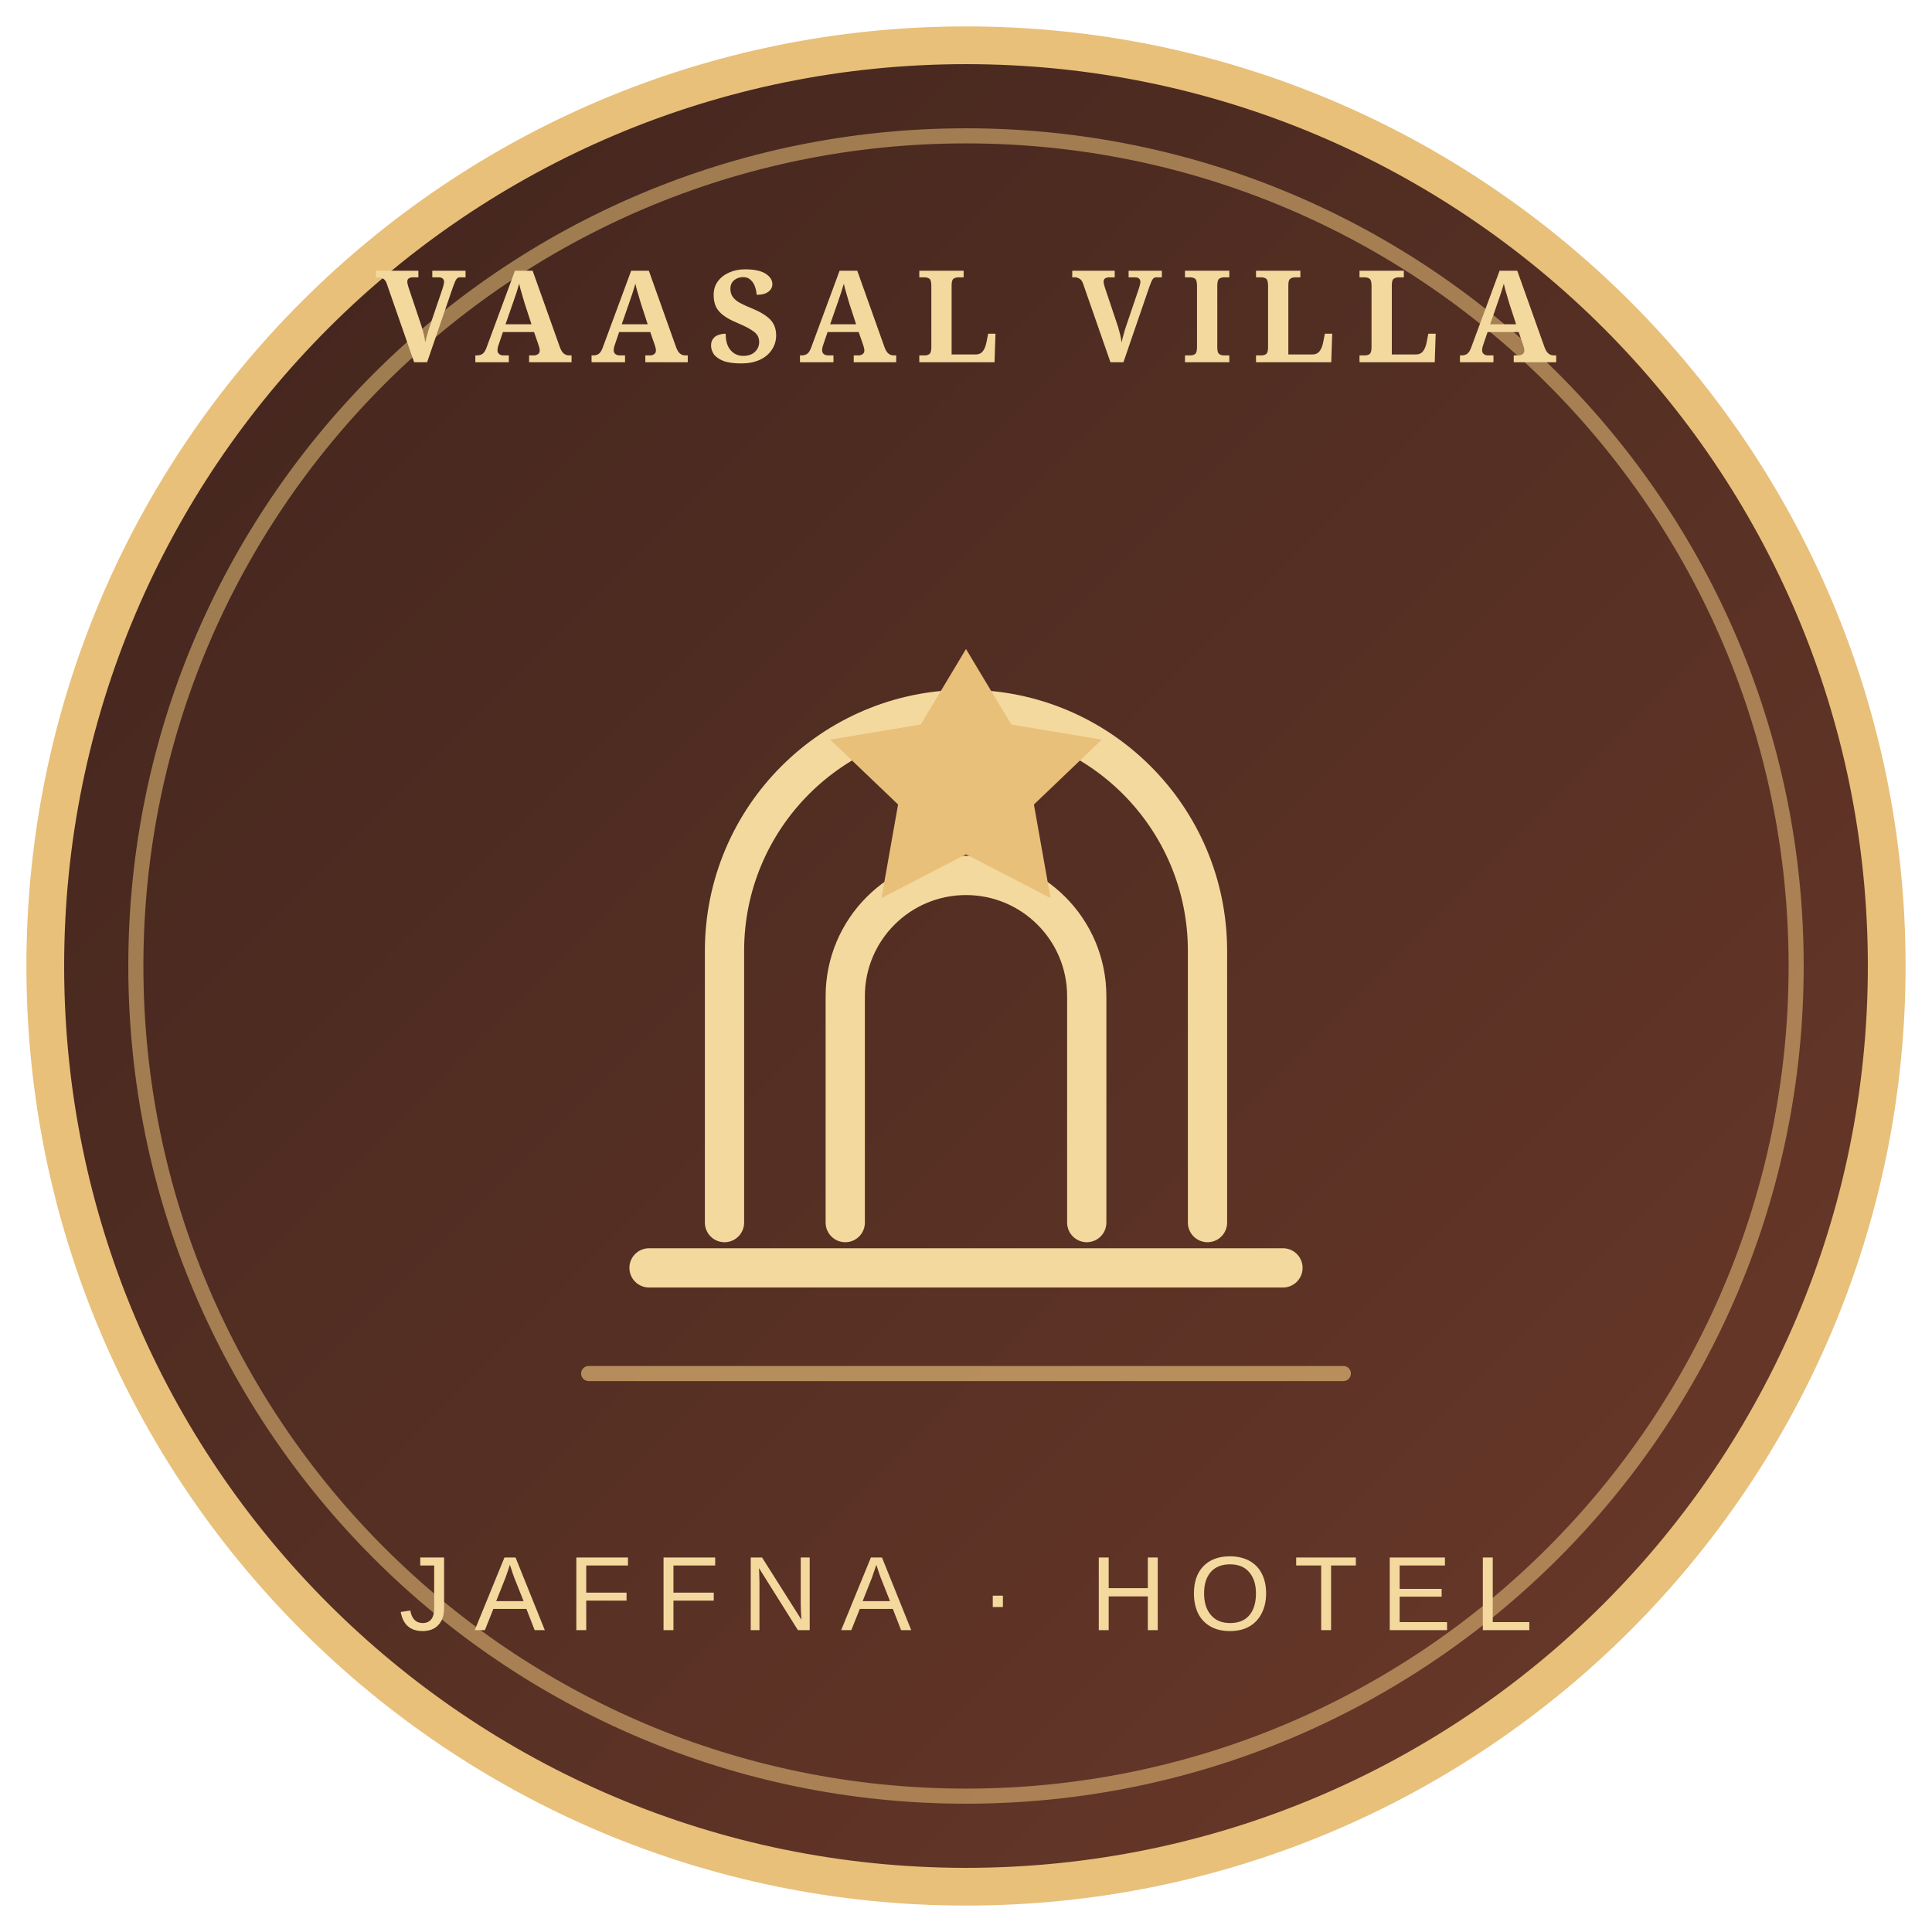
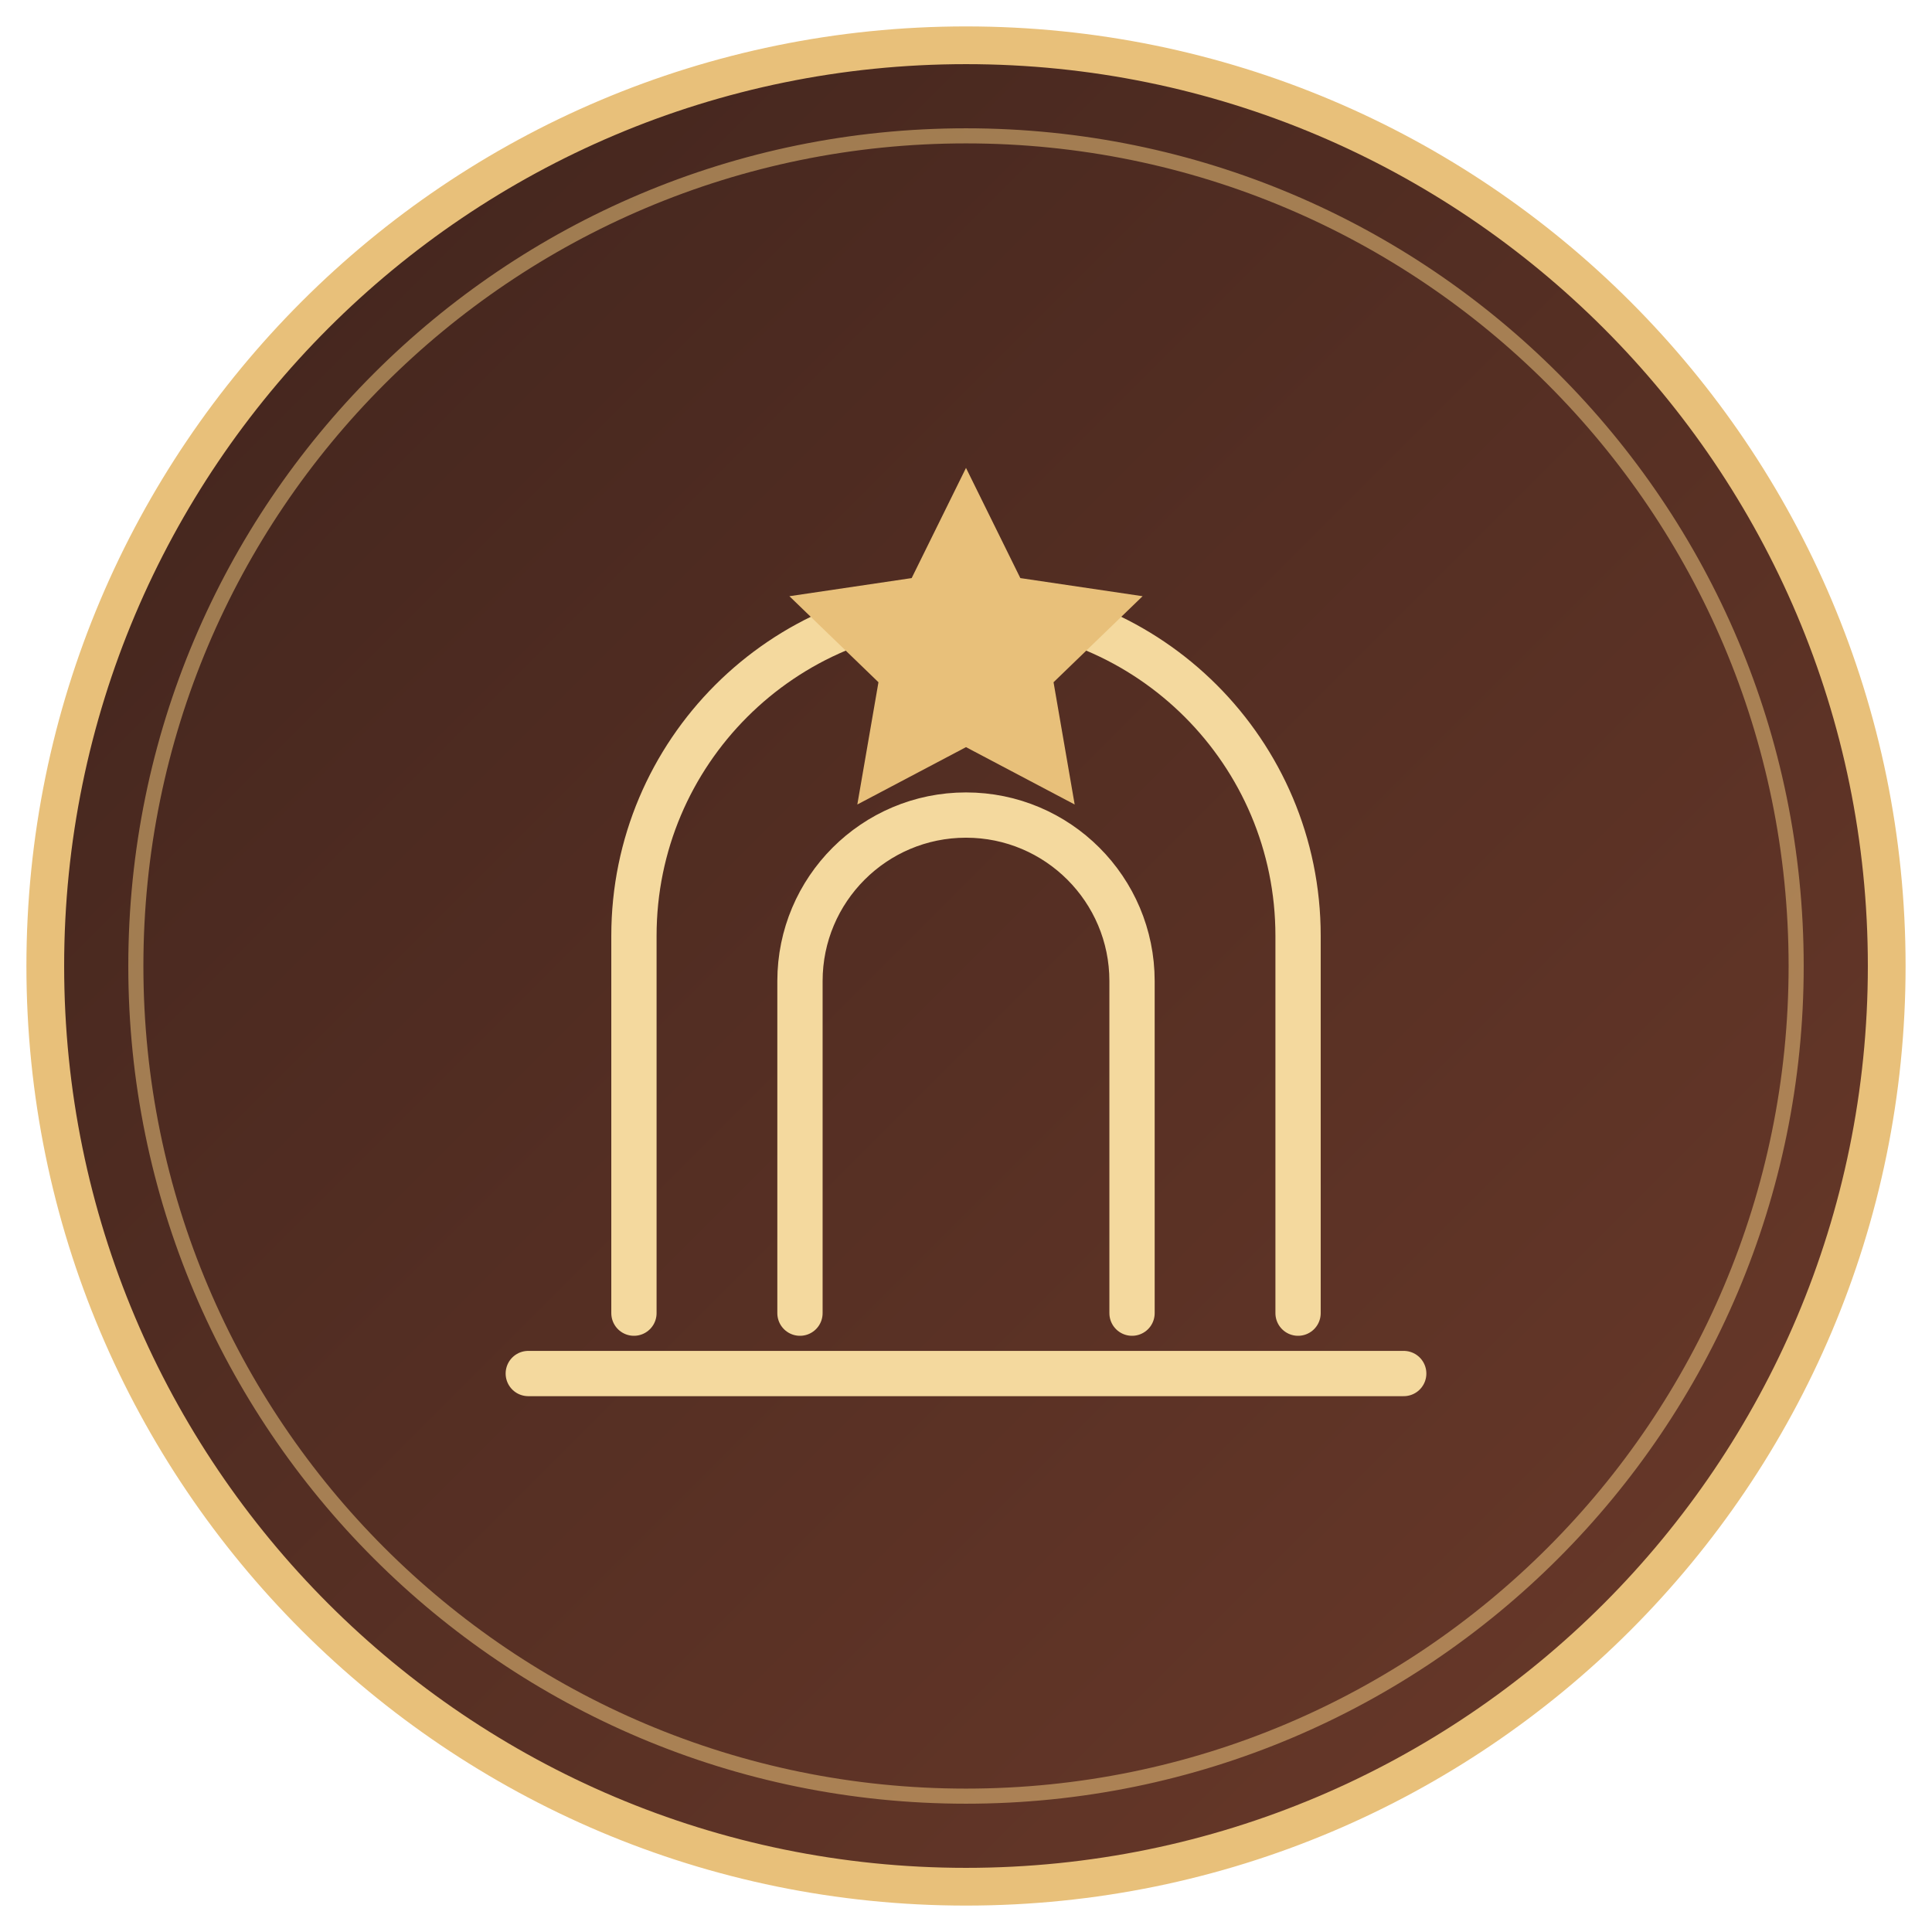
<svg xmlns="http://www.w3.org/2000/svg" viewBox="0 0 128 128" role="img" aria-labelledby="title">
  <defs>
    <linearGradient id="umber" x1="0" y1="0" x2="1" y2="1">
      <stop offset="0" stop-color="#40241d" />
      <stop offset="1" stop-color="#6b3a2a" />
    </linearGradient>
  </defs>
  <circle cx="64" cy="64" r="61" fill="url(#umber)" stroke="#e8c07a" stroke-width="2.5" />
  <circle cx="64" cy="64" r="55" fill="none" stroke="#e8c07a" stroke-opacity=".55" />
-   <text x="64" y="24" fill="#f4d99e" font-family="Georgia,serif" font-size="8.5" font-weight="700" letter-spacing="1.3" text-anchor="middle">
-     VAASAL VILLA
-   </text>
-   <text x="64" y="108" fill="#f4d99e" font-family="Arial,sans-serif" font-size="7" letter-spacing="1.5" text-anchor="middle">
-     JAFFNA · HOTEL
-   </text>
-   <path d="M43 84h42M48 81V63a16 16 0 0 1 32 0v18M56 81V66a8 8 0 0 1 16 0v15" fill="none" stroke="#f4d99e" stroke-linecap="round" stroke-linejoin="round" stroke-width="2.6" />
-   <path d="m64 43 3 5 6 1-4.5 4.3 1.1 6.2-5.6-2.9-5.6 2.9 1.1-6.2L55 49l6-1z" fill="#e8c07a" />
-   <path d="M39 91h50" stroke="#e8c07a" stroke-linecap="round" stroke-opacity=".65" />
+   <path d="M35 91h58M42 87V62a22 22 0 0 1 44 0v25M53 87V65a11 11 0 0 1 22 0v22" fill="none" stroke="#f4d99e" stroke-linecap="round" stroke-linejoin="round" stroke-width="3" />
+   <path d="m64 31 3.6 7.3 8.1 1.2-5.9 5.7 1.4 8.1-7.2-3.8-7.2 3.8 1.4-8.1-5.9-5.7 8.1-1.2z" fill="#e8c07a" />
</svg>
